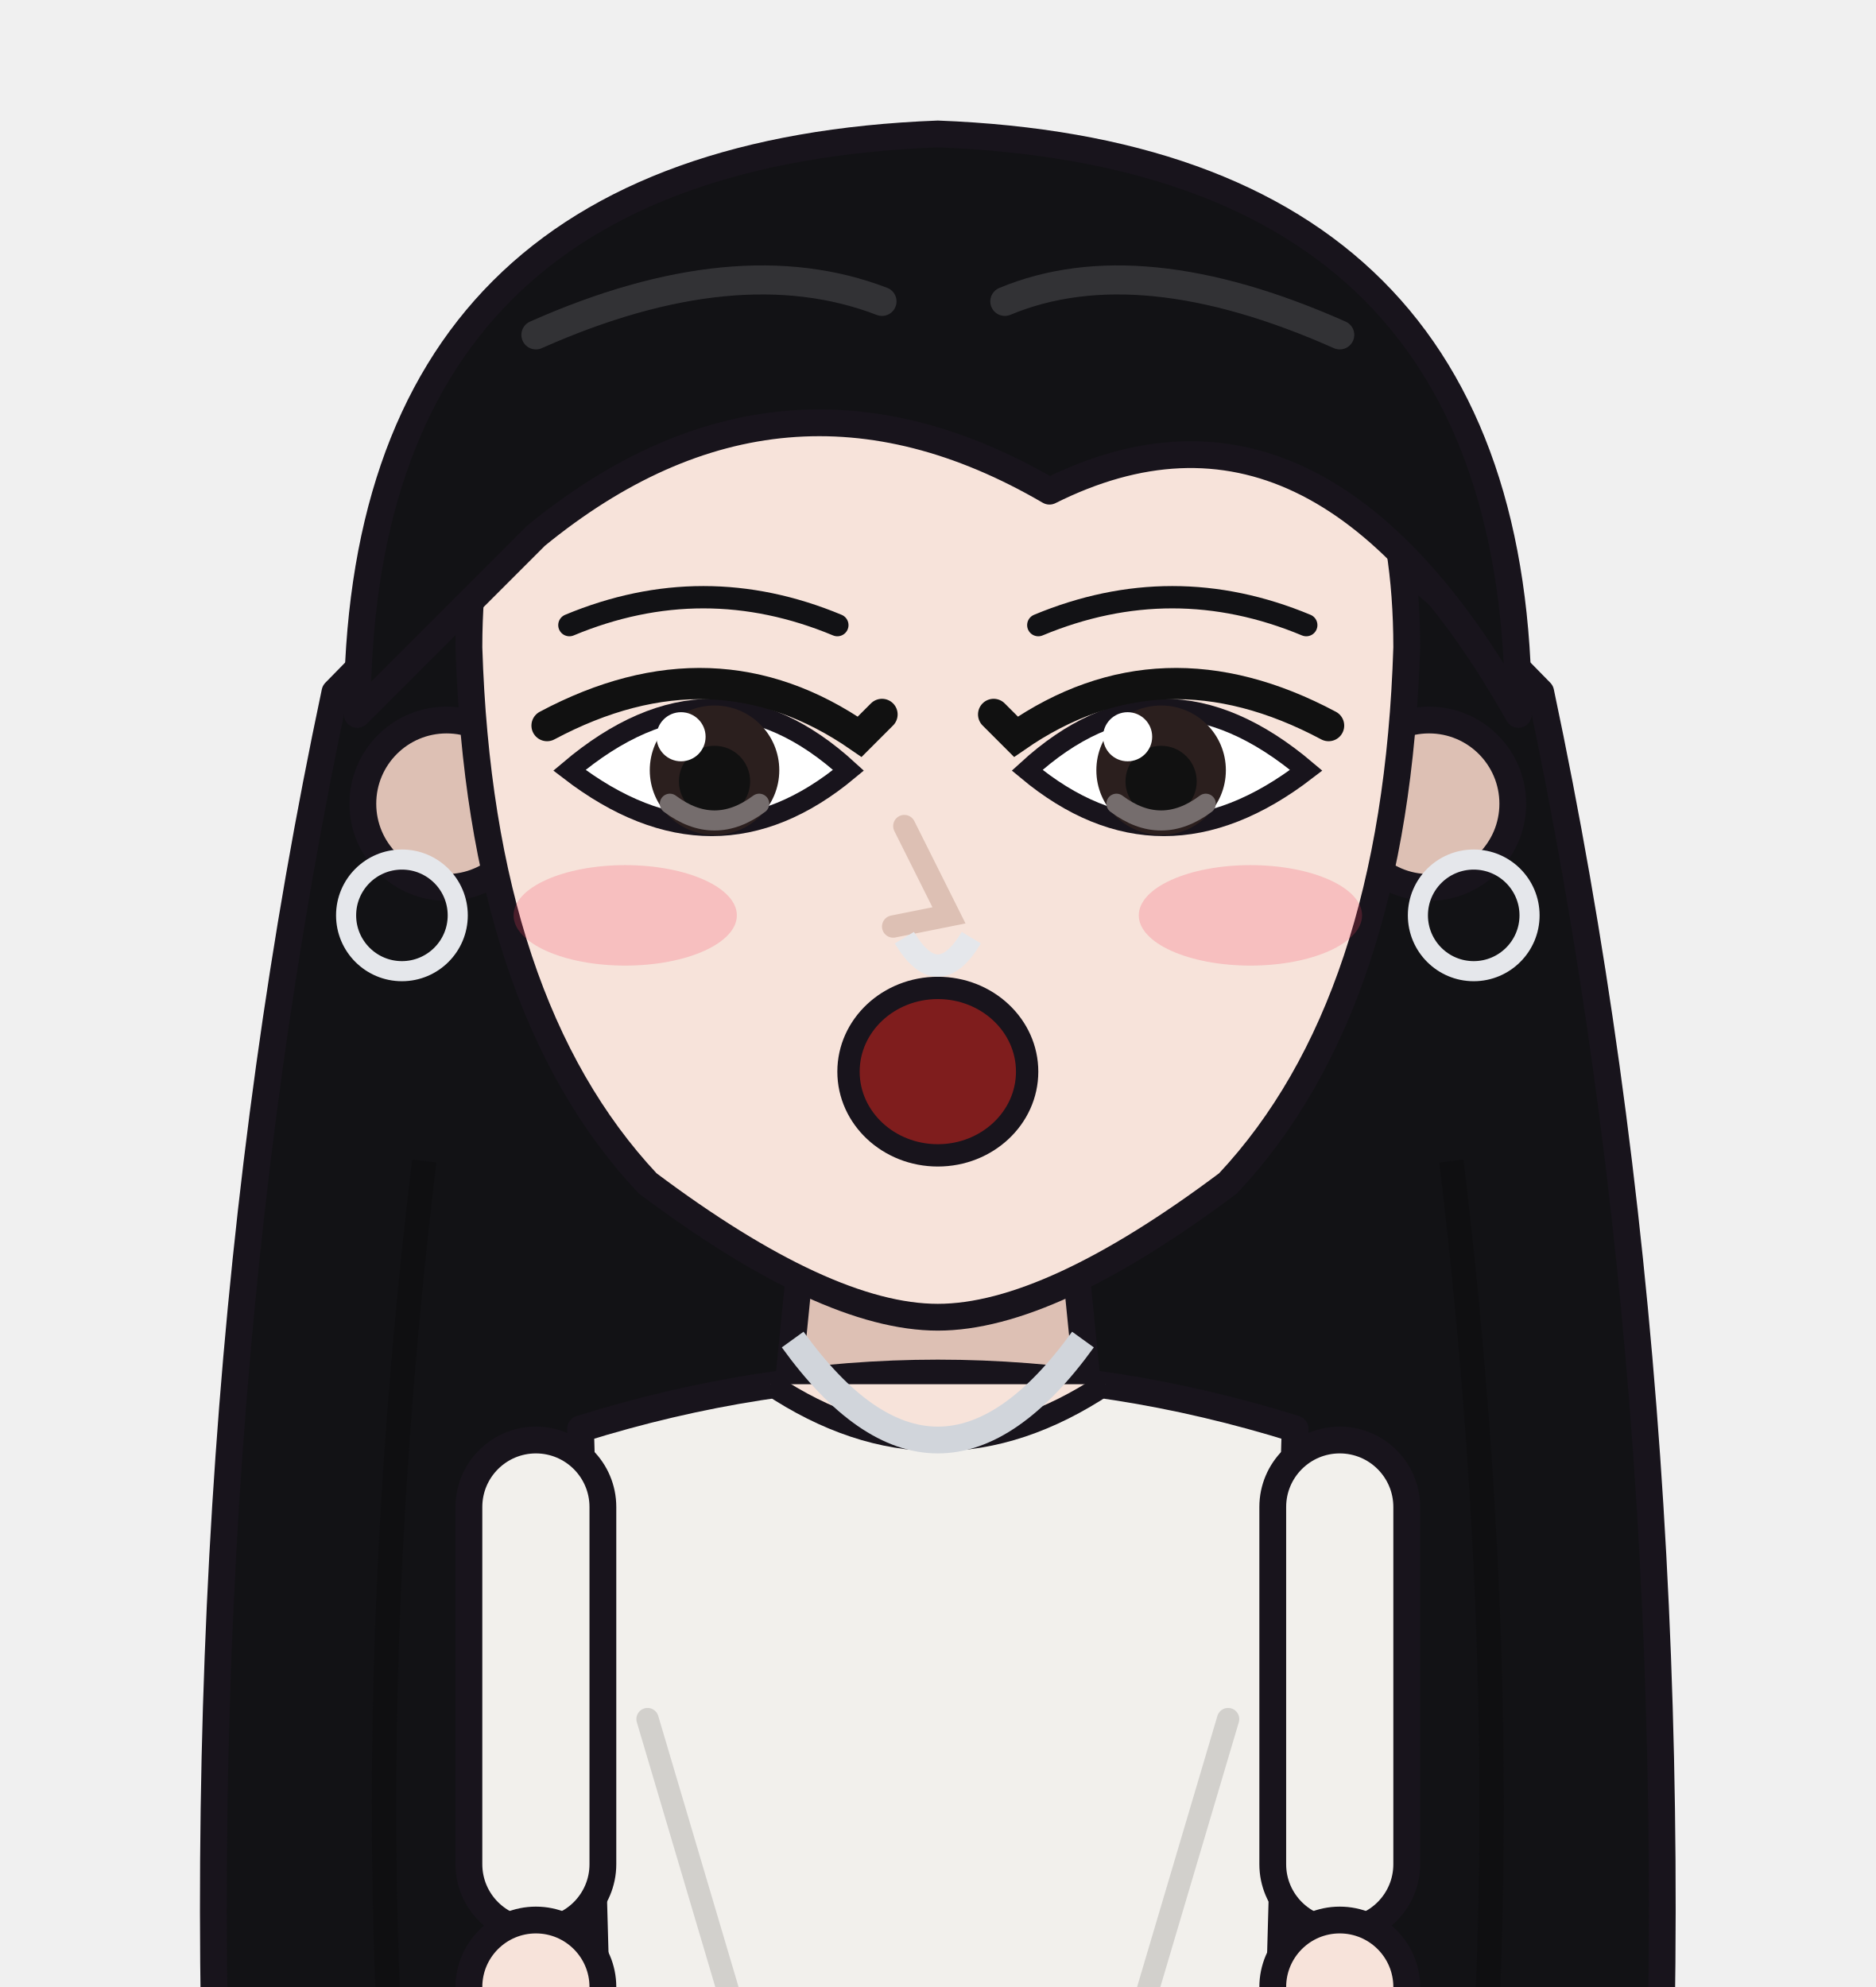
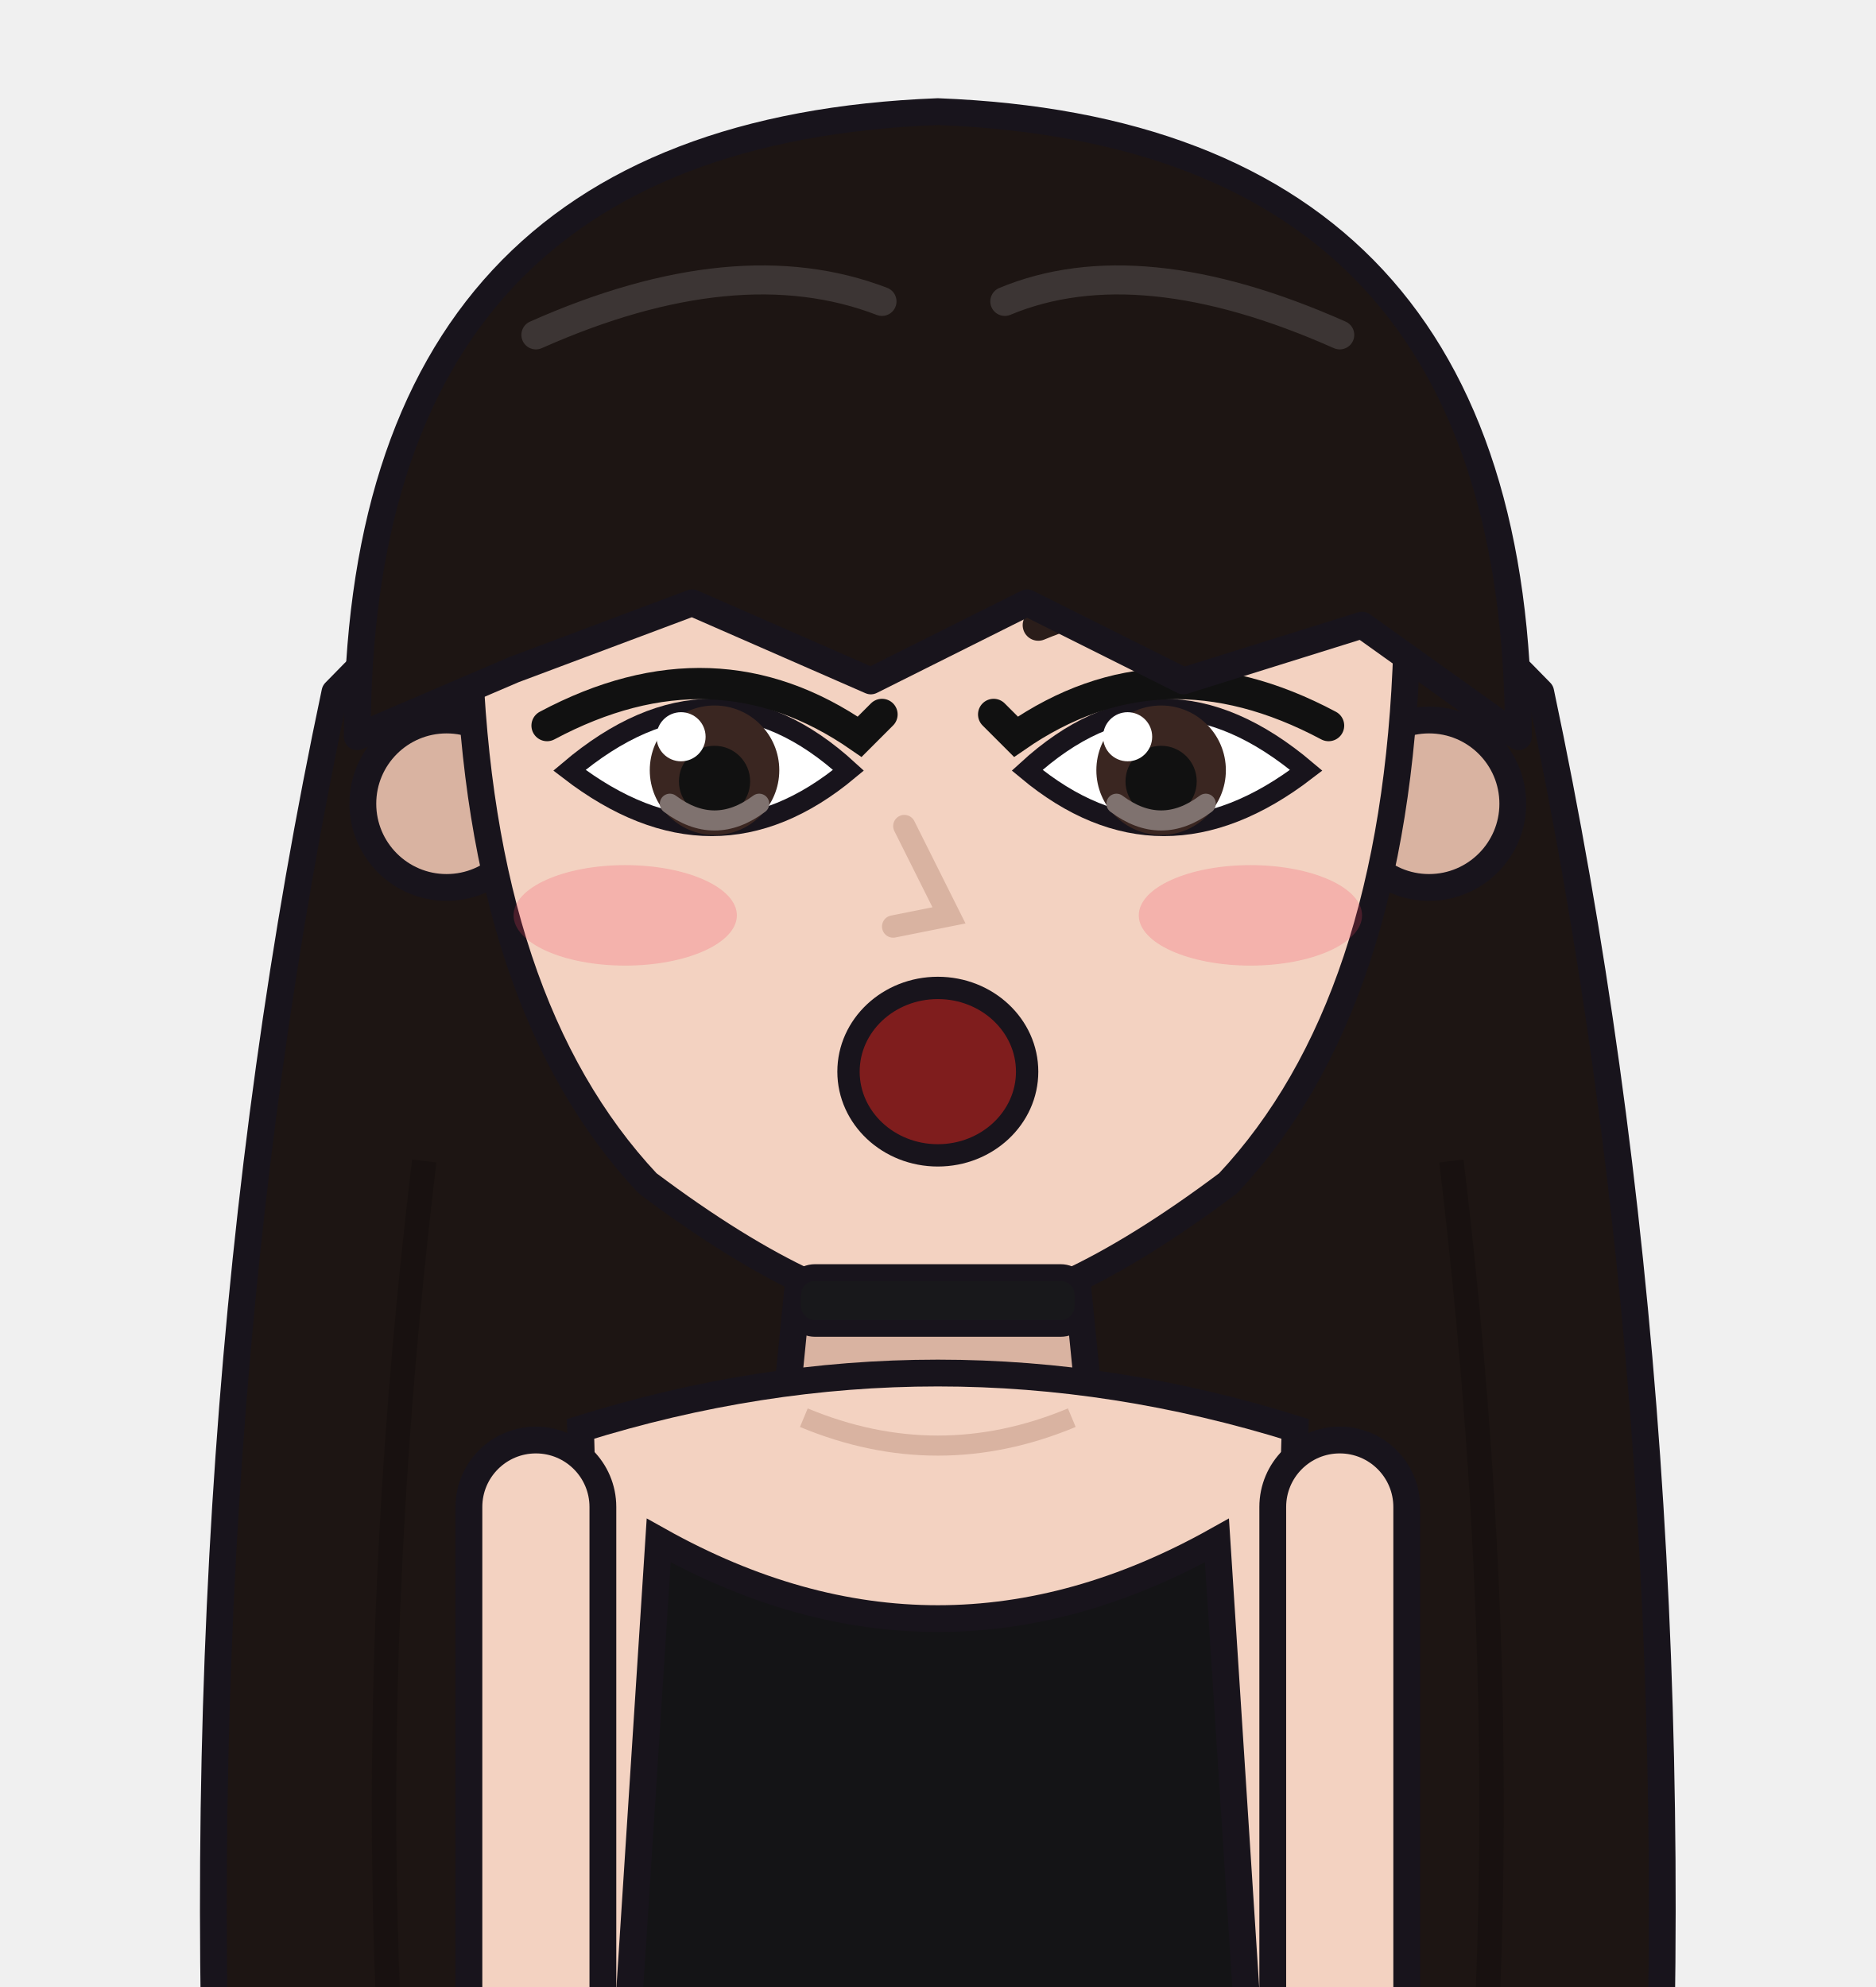
<svg xmlns="http://www.w3.org/2000/svg" viewBox="26 14 168 178" class="luiggi-rig-svg" data-char="eloiza">
  <g class="rig-root">
    <g class="rig-hair-back">
-       <path d="M56 76 Q42 142 46 218 Q110 232 174 218 Q178 142 164 76 Q110 20 56 76 Z" fill="#121215" stroke="#18141C" stroke-width="2.4" stroke-linejoin="round" />
-       <path d="M64 118 Q58 168 62 212 M156 118 Q162 168 158 212" fill="none" stroke="#0e0e10" stroke-width="2.2" opacity="0.65" />
+       <path d="M56 76 Q42 142 46 218 Q110 232 174 218 Q178 142 164 76 Q110 20 56 76 Z" fill="#1D1513" stroke="#18141C" stroke-width="2.4" stroke-linejoin="round" />
+       <path d="M64 118 Q58 168 62 212 M156 118 Q162 168 158 212" fill="none" stroke="#16100e" stroke-width="2.2" opacity="0.65" />
    </g>
    <g class="rig-legs" />
-     <path d="M98 124 L122 124 L124 144 Q110 150 96 144 Z" fill="#DDC0B4" stroke="#18141C" stroke-width="2.4" />
+     <path d="M98 124 L122 124 L124 144 Q110 150 96 144 Z" fill="#D9B3A1" stroke="#18141C" stroke-width="2.4" />
    <g class="rig-torso">
-       <path d="M78 142 Q110 132 142 142 L140 214 L80 214 Z" fill="#F2F0EC" stroke="#18141C" stroke-width="2.4" stroke-linejoin="round" />
-       <path d="M95 138 Q110 148 125 138" fill="#F7E3DA" stroke="#18141C" stroke-width="2" />
-       <path d="M84 168 L92 195 M136 168 L128 195" stroke="#bdbbb8" stroke-width="2" opacity="0.6" stroke-linecap="round" />
+       <path d="M78 142 Q110 132 142 142 L140 214 L80 214 Z" fill="#F3D2C1" stroke="#18141C" stroke-width="2.4" />
+       <path d="M85 152 Q110 166 135 152 L139 214 L81 214 Z" fill="#141416" stroke="#18141C" stroke-width="2.4" />
+       <path d="M98 141 Q110 146 122 141" fill="none" stroke="#D9B3A1" stroke-width="1.8" />
    </g>
    <g class="rig-arms">
      <g class="rig-arm-l">
-         <rect x="68" y="143" width="12" height="44" rx="6" fill="#F2F0EC" stroke="#18141C" stroke-width="2.4" />
-         <circle cx="74" cy="192" r="6" fill="#F7E3DA" stroke="#18141C" stroke-width="2.4" />
+         <rect x="68" y="143" width="12" height="56" rx="6" fill="#F3D2C1" stroke="#18141C" stroke-width="2.4" />
+         <circle cx="74" cy="204" r="6" fill="#F3D2C1" stroke="#18141C" stroke-width="2.4" />
      </g>
      <g class="rig-arm-r">
-         <rect x="140" y="143" width="12" height="44" rx="6" fill="#F2F0EC" stroke="#18141C" stroke-width="2.4" />
-         <circle cx="146" cy="192" r="6" fill="#F7E3DA" stroke="#18141C" stroke-width="2.4" />
+         <rect x="140" y="143" width="12" height="56" rx="6" fill="#F3D2C1" stroke="#18141C" stroke-width="2.4" />
+         <circle cx="146" cy="204" r="6" fill="#F3D2C1" stroke="#18141C" stroke-width="2.4" />
      </g>
    </g>
    <g class="rig-head">
-       <circle cx="66" cy="86" r="7.5" fill="#DDC0B4" stroke="#18141C" stroke-width="2.4" />
-       <circle cx="154" cy="86" r="7.5" fill="#DDC0B4" stroke="#18141C" stroke-width="2.4" />
-       <path d="M68 72 Q68 34 110 34 Q152 34 152 72 Q151 104 136 120 Q120 132 110 132 Q100 132 84 120 Q69 104 68 72 Z" fill="#F7E3DA" stroke="#18141C" stroke-width="2.4" stroke-linejoin="round" />
-       <path d="M107 88 L111 96 L106 97" fill="none" stroke="#DDC0B4" stroke-width="2" stroke-linecap="round" />
+       <circle cx="66" cy="86" r="7.5" fill="#D9B3A1" stroke="#18141C" stroke-width="2.4" />
+       <circle cx="154" cy="86" r="7.5" fill="#D9B3A1" stroke="#18141C" stroke-width="2.4" />
+       <path d="M68 72 Q68 34 110 34 Q152 34 152 72 Q151 104 136 120 Q120 132 110 132 Q100 132 84 120 Q69 104 68 72 Z" fill="#F3D2C1" stroke="#18141C" stroke-width="2.4" stroke-linejoin="round" />
+       <path d="M107 88 L111 96 L106 97" fill="none" stroke="#D9B3A1" stroke-width="2" stroke-linecap="round" />
      <ellipse cx="82" cy="96" rx="10" ry="4.5" fill="#F43F5E" opacity="0.22" />
      <ellipse cx="138" cy="96" rx="10" ry="4.5" fill="#F43F5E" opacity="0.22" />
      <g class="rig-eyes">
        <path d="M77 83 Q90 72 102 83 Q90 93 77 83 Z" fill="#FFFFFF" stroke="#18141C" stroke-width="1.8" />
        <path d="M118 83 Q130 72 143 83 Q130 93 118 83 Z" fill="#FFFFFF" stroke="#18141C" stroke-width="1.8" />
-         <circle cx="90" cy="83" r="5.8" fill="#2B1F1E" />
-         <circle cx="130" cy="83" r="5.8" fill="#2B1F1E" />
+         <circle cx="90" cy="83" r="5.8" fill="#3A2621" />
+         <circle cx="130" cy="83" r="5.8" fill="#3A2621" />
        <circle cx="90" cy="84" r="3.19" fill="#111" />
        <circle cx="130" cy="84" r="3.19" fill="#111" />
-         <path d="M86 86 Q90 89 94 86" fill="none" stroke="#756d6d" stroke-width="1.8" stroke-linecap="round" />
-         <path d="M126 86 Q130 89 134 86" fill="none" stroke="#756d6d" stroke-width="1.8" stroke-linecap="round" />
+         <path d="M86 86 Q90 89 94 86" fill="none" stroke="#7f726f" stroke-width="1.8" stroke-linecap="round" />
+         <path d="M126 86 Q130 89 134 86" fill="none" stroke="#7f726f" stroke-width="1.8" stroke-linecap="round" />
        <circle cx="87" cy="80" r="2.2" fill="#FFF" />
        <circle cx="127" cy="80" r="2.2" fill="#FFF" />
        <path d="M75 79 Q90 71 103 80 L105 78 M145 79 Q130 71 117 80 L115 78" fill="none" stroke="#111" stroke-width="2.8" stroke-linecap="round" />
      </g>
      <g class="rig-brows">
-         <path d="M77 70 Q89 65 101 70" fill="none" stroke="#121215" stroke-width="2" stroke-linecap="round" />
-         <path d="M119 70 Q131 65 143 70" fill="none" stroke="#121215" stroke-width="2" stroke-linecap="round" />
+         <path d="M77 70 Q89 65 101 70" fill="none" stroke="#2A1D1A" stroke-width="2.8" stroke-linecap="round" />
+         <path d="M119 70 Q131 65 143 70" fill="none" stroke="#2A1D1A" stroke-width="2.8" stroke-linecap="round" />
      </g>
      <g class="rig-mouth">
        <ellipse cx="110" cy="110" rx="8" ry="7.5" fill="#7F1D1D" stroke="#18141C" stroke-width="2" />
      </g>
    </g>
    <g class="rig-hair-front">
-       <path d="M58 78 Q58 28 110 26 Q162 28 162 78 Q144 46 120 58 Q96 44 74 62 Z" fill="#121215" stroke="#18141C" stroke-width="2.4" stroke-linejoin="round" />
-       <path d="M74 44 Q92 36 105 41 M116 41 Q128 36 146 44" fill="none" stroke="#4d4d50" stroke-width="2.6" opacity="0.55" stroke-linecap="round" />
+       <path d="M58 80 Q58 26 110 24 Q162 26 162 80 L148 70 L132 75 L118 68 L104 75 L88 68 L72 74 Z" fill="#1D1513" stroke="#18141C" stroke-width="2.4" stroke-linejoin="round" />
+       <path d="M74 44 Q92 36 105 41 M116 41 Q128 36 146 44" fill="none" stroke="#56504e" stroke-width="2.6" opacity="0.55" stroke-linecap="round" />
    </g>
    <g class="rig-accessories">
-       <path d="M107 98 Q110 103 113 98" fill="none" stroke="#E5E7EB" stroke-width="2" />
-       <circle cx="62" cy="96" r="5" fill="none" stroke="#E5E7EB" stroke-width="1.8" />
-       <circle cx="158" cy="96" r="5" fill="none" stroke="#E5E7EB" stroke-width="1.8" />
-       <path d="M97 134 Q110 152 123 134" fill="none" stroke="#D1D5DB" stroke-width="2.4" />
+       <rect x="97" y="128" width="26" height="5" rx="2" fill="#18181B" stroke="#18141C" stroke-width="1.5" />
    </g>
  </g>
</svg>
